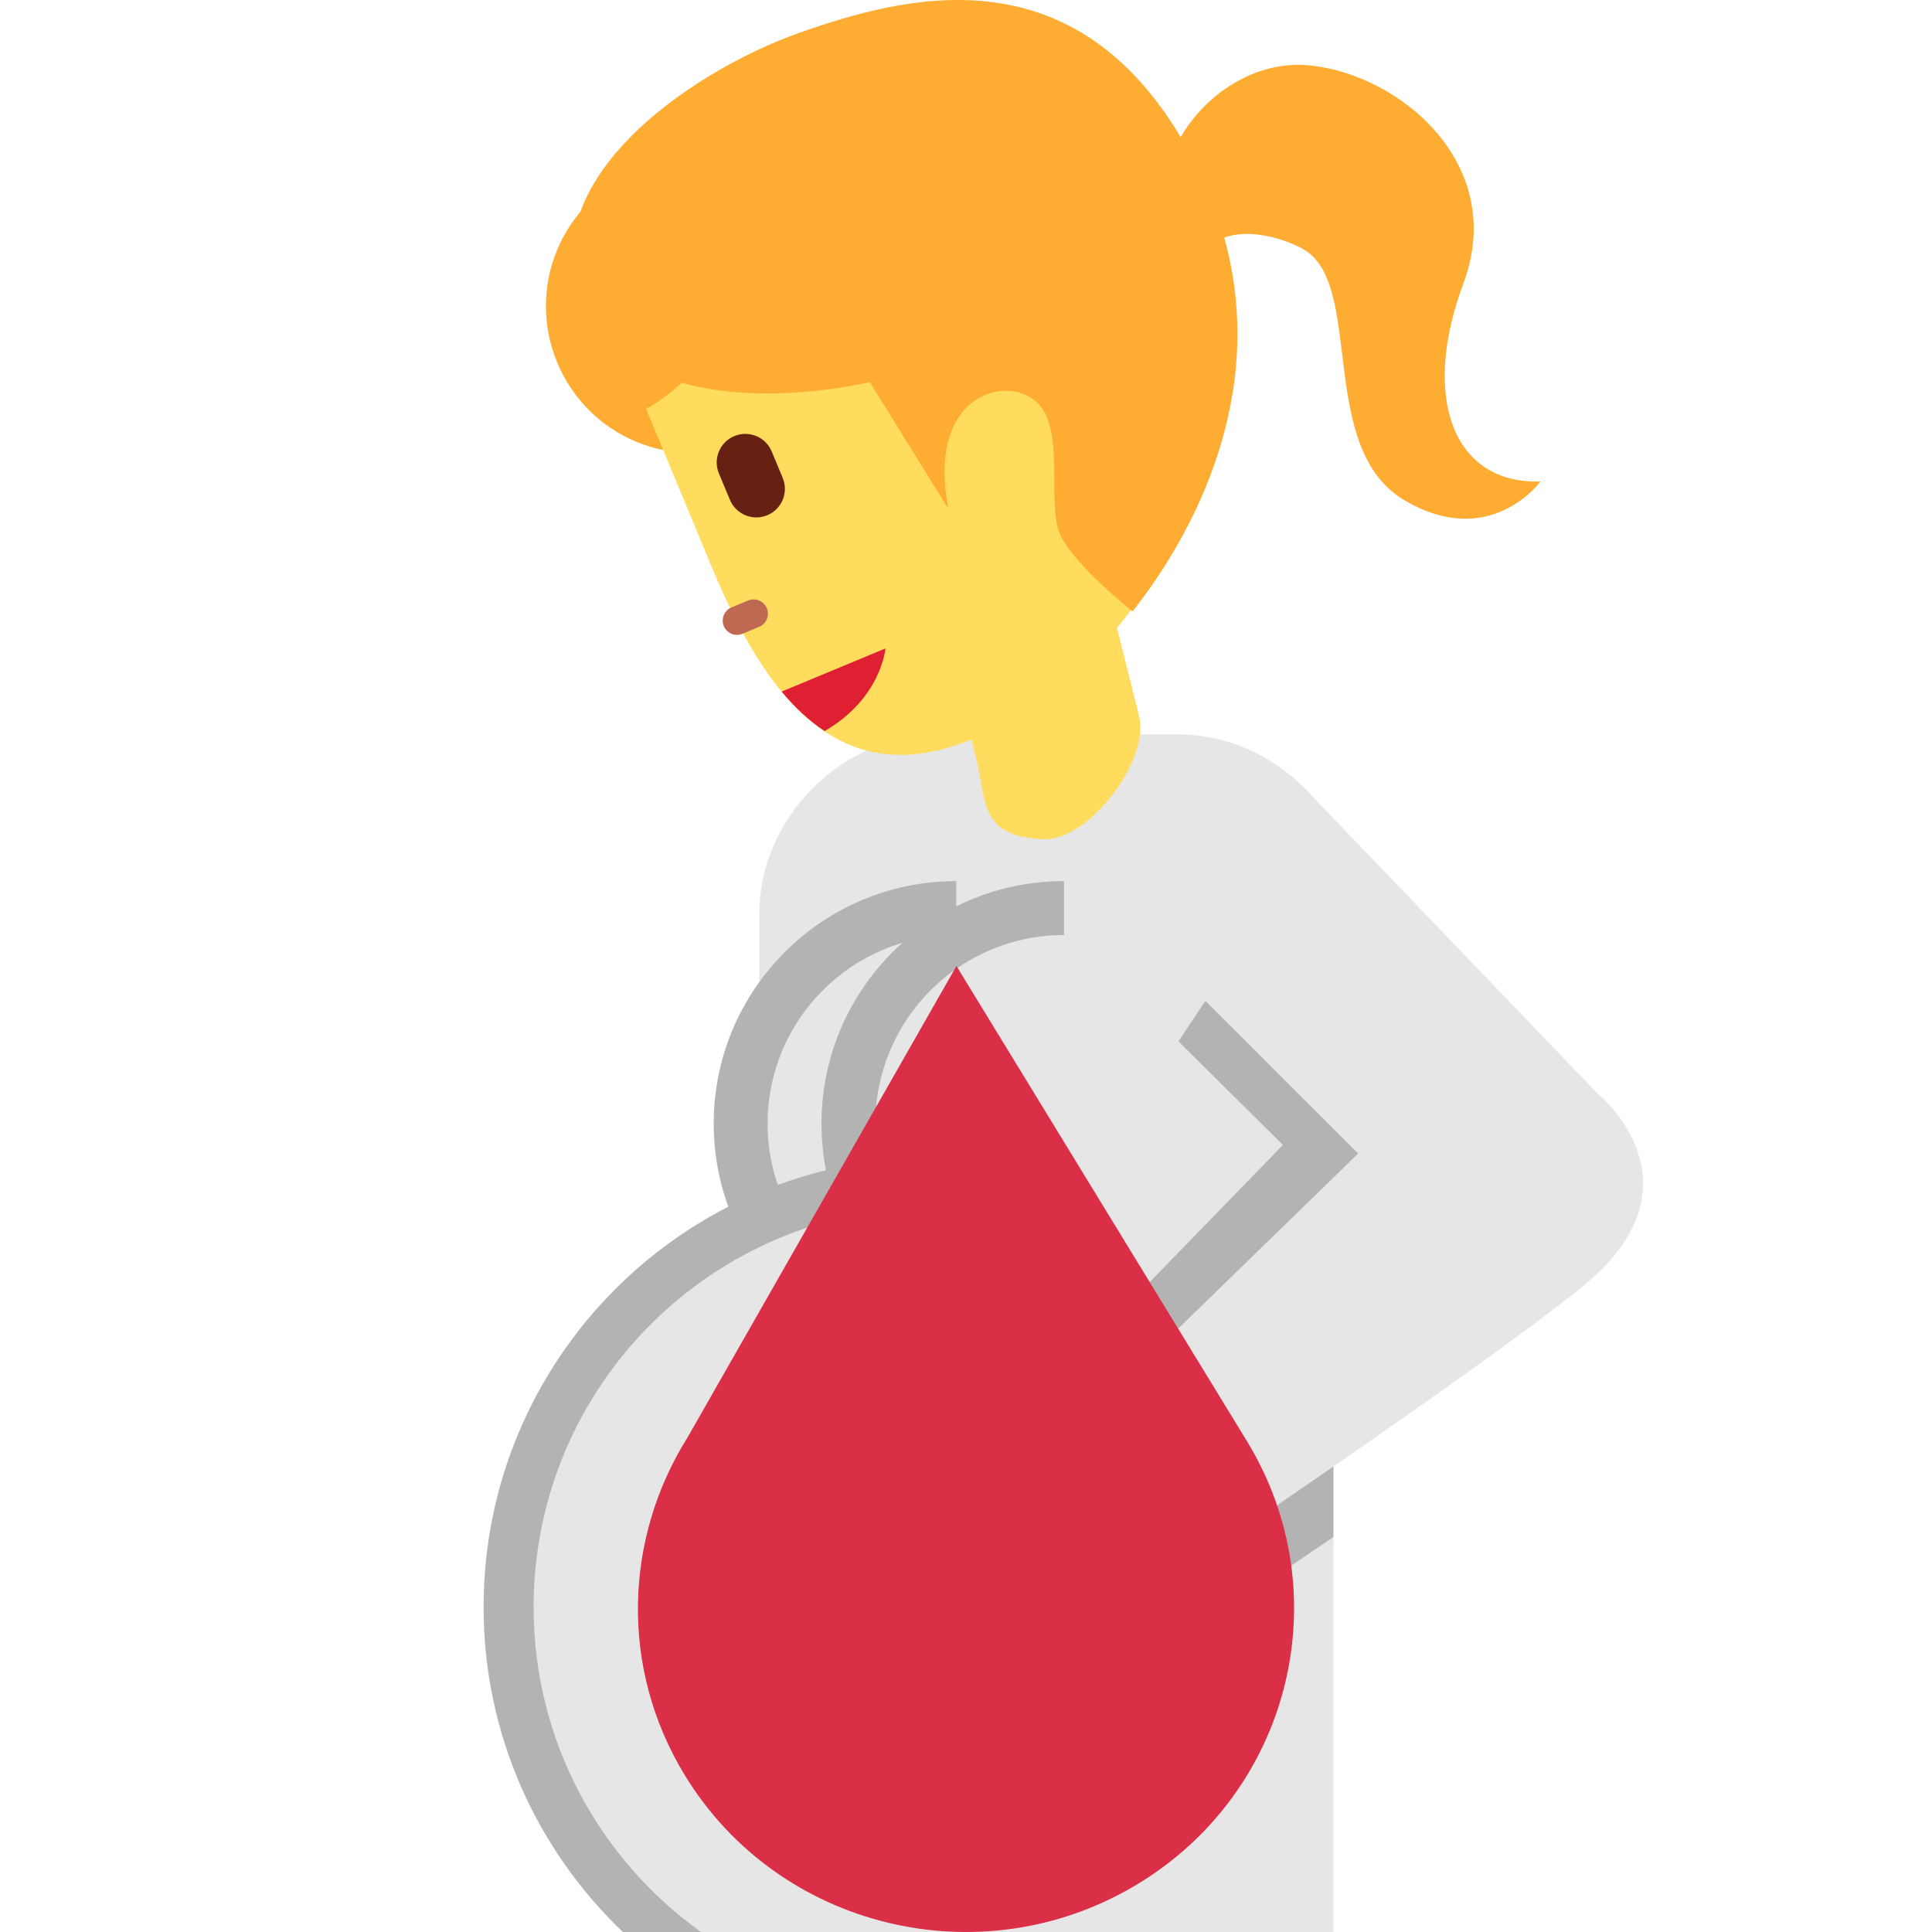
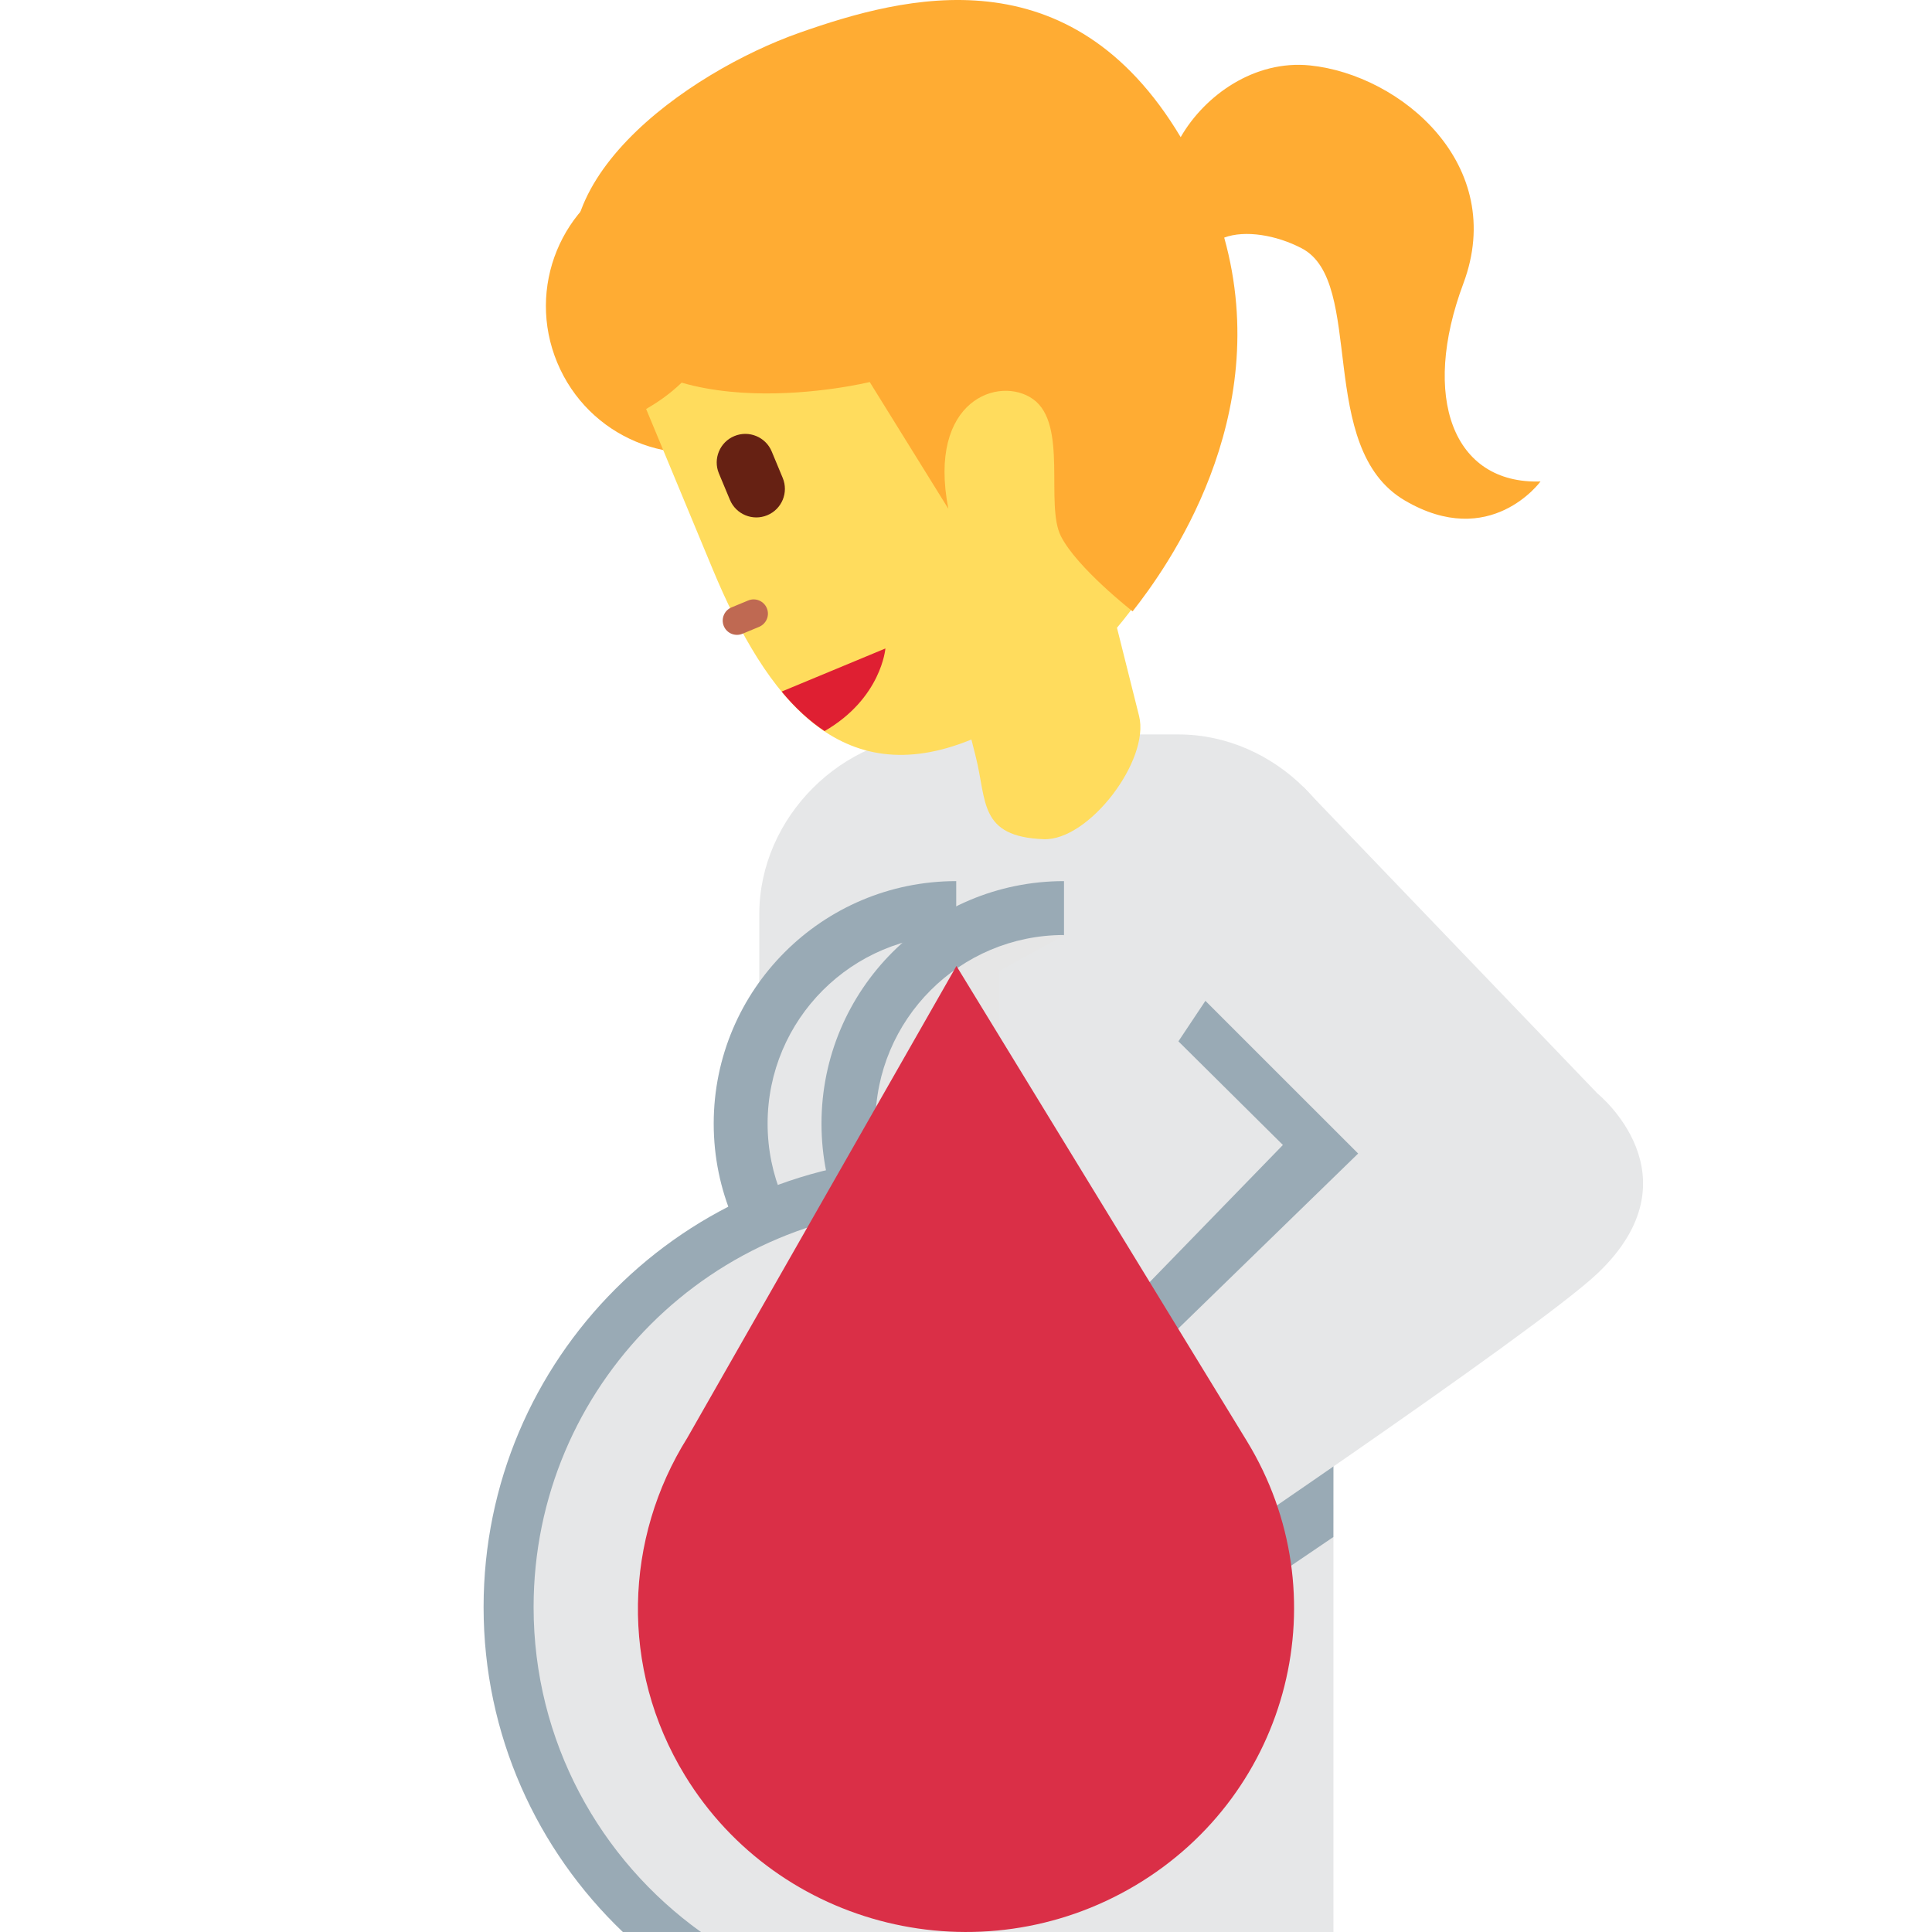
<svg xmlns="http://www.w3.org/2000/svg" width="1000" height="1000" viewBox="0 0 1000 1000" version="1.1" id="svg8">
  <defs id="defs2" />
  <g id="layer1" transform="translate(0,-32.41667)">
-     <path style="fill:#e6e6e6;stroke-width:27.894" d="m 609.944,412.555 h -123.961 c -50.014,0 -92.971,42.985 -92.971,92.971 V 1032.417 H 690.195 V 782.598 L 702.943,733.727 V 505.526 c 0,-50.014 -42.985,-92.971 -92.999,-92.971 z" id="path1129" />
-     <path style="fill:#b3b3b3;stroke-width:27.894" d="m 494.937,488.483 c -69.317,0 -125.523,56.206 -125.523,125.523 0,69.317 56.206,125.523 125.523,125.523 z" id="path1131" />
-     <path style="fill:#e6e6e6;stroke-width:27.894" d="m 494.937,516.377 c -53.919,0 -97.629,43.71 -97.629,97.629 0,53.919 43.71,97.629 97.629,97.629 z" id="path1133" />
-     <path style="fill:#b3b3b3;stroke-width:27.894" d="m 550.725,488.483 c -69.317,0 -125.523,56.206 -125.523,125.523 0,69.317 56.206,125.523 125.523,125.523 z" id="path1135" />
+     <path style="fill:#e6e7e8;stroke-width:27.894;fill-opacity:1" d="m 609.944,412.555 h -123.961 c -50.014,0 -92.971,42.985 -92.971,92.971 V 1032.417 H 690.195 V 782.598 L 702.943,733.727 V 505.526 c 0,-50.014 -42.985,-92.971 -92.999,-92.971 z" id="path1129" />
+     <path style="fill:#99aab5;stroke-width:1;font-variant-east_asian:normal;opacity:1;vector-effect:none;fill-opacity:1;stroke-linecap:butt;stroke-linejoin:miter;stroke-miterlimit:4;stroke-dasharray:none;stroke-dashoffset:0;stroke-opacity:1" d="m 494.937,488.483 c -69.317,0 -125.523,56.206 -125.523,125.523 0,69.317 56.206,125.523 125.523,125.523 z" id="path1131" />
+     <path style="fill:#e6e7e8;stroke-width:27.894;fill-opacity:1" d="m 494.937,516.377 c -53.919,0 -97.629,43.71 -97.629,97.629 0,53.919 43.71,97.629 97.629,97.629 z" id="path1133" />
+     <path style="fill:#99aab5;stroke-width:1;font-variant-east_asian:normal;opacity:1;vector-effect:none;fill-opacity:1;stroke-linecap:butt;stroke-linejoin:miter;stroke-miterlimit:4;stroke-dasharray:none;stroke-dashoffset:0;stroke-opacity:1" d="m 550.725,488.483 c -69.317,0 -125.523,56.206 -125.523,125.523 0,69.317 56.206,125.523 125.523,125.523 z" id="path1135" />
    <path style="fill:#e6e6e6;stroke-width:27.894" d="m 550.725,516.377 c -53.919,0 -97.629,43.71 -97.629,97.629 0,53.919 43.71,97.629 97.629,97.629 z" id="path1137" />
-     <path style="fill:#b3b3b3;stroke-width:27.894" d="M 322.384,1032.417 H 521.938 V 634.927 c -12.636,-2.12 -25.551,-3.487 -38.801,-3.487 -128.592,0 -232.832,104.24 -232.832,232.832 0,66.165 27.727,125.746 72.078,168.145 z" id="path1139" />
-     <path style="fill:#e6e6e6;stroke-width:27.894" d="m 516.973,535.094 v 125.272 c -11.046,-1.841 -22.287,-3.04 -33.835,-3.04 -114.31,0 -206.946,92.636 -206.946,206.946 0,69.345 34.254,130.6 86.611,168.145 H 661.157 V 455.931 Z" id="path1141" />
-     <path style="fill:#b3b3b3;stroke-width:27.894" d="M 674.519,474.536 809.805,617.186 690.195,743.016 690.139,827.981 580.237,902.57 506.569,787.116 664.031,625.052 609.944,571.412 Z" id="path1143" />
-     <path style="fill:#e6e6e6;stroke-width:27.894" d="M 674.519,439.668 826.932,598.497 c 0,0 52.915,42.622 0,92.971 C 795.16,721.677 596.081,855.764 596.081,855.764 L 534.1,793.783 702.971,629.487 609.972,536.516 Z" id="path1145" />
+     <path style="fill:#99aab5;stroke-width:1;font-variant-east_asian:normal;opacity:1;vector-effect:none;fill-opacity:1;stroke-linecap:butt;stroke-linejoin:miter;stroke-miterlimit:4;stroke-dasharray:none;stroke-dashoffset:0;stroke-opacity:1" d="M 322.384,1032.417 H 521.938 V 634.927 c -12.636,-2.12 -25.551,-3.487 -38.801,-3.487 -128.592,0 -232.832,104.24 -232.832,232.832 0,66.165 27.727,125.746 72.078,168.145 z" id="path1139" />
+     <path style="fill:#e6e7e8;stroke-width:27.894;fill-opacity:1" d="m 516.973,535.094 v 125.272 c -11.046,-1.841 -22.287,-3.04 -33.835,-3.04 -114.31,0 -206.946,92.636 -206.946,206.946 0,69.345 34.254,130.6 86.611,168.145 H 661.157 V 455.931 Z" id="path1141" />
+     <path style="fill:#99aab5;stroke-width:1;font-variant-east_asian:normal;opacity:1;vector-effect:none;fill-opacity:1;stroke-linecap:butt;stroke-linejoin:miter;stroke-miterlimit:4;stroke-dasharray:none;stroke-dashoffset:0;stroke-opacity:1" d="M 674.519,474.536 809.805,617.186 690.195,743.016 690.139,827.981 580.237,902.57 506.569,787.116 664.031,625.052 609.944,571.412 Z" id="path1143" />
+     <path style="fill:#e6e7e8;stroke-width:27.894;fill-opacity:1" d="M 674.519,439.668 826.932,598.497 c 0,0 52.915,42.622 0,92.971 C 795.16,721.677 596.081,855.764 596.081,855.764 L 534.1,793.783 702.971,629.487 609.972,536.516 Z" id="path1145" />
    <path style="fill:#f9ca55;stroke-width:27.894" d="m 559.958,796.21 c -31.353,-14.923 -61.088,-12.859 -89.847,3.961 -13.752,8.061 -19.358,23.124 1.702,28.117 21.144,4.937 88.145,-32.078 88.145,-32.078 z" id="path1147" />
    <path style="fill:#ffdc5d;stroke-width:27.894" d="m 602.189,849.683 c 3.877,49.233 -62.092,95.23 -112.134,89.233 -35.76,-4.296 -66.89,-100.642 -24.463,-113.055 37.824,-11.046 48.285,-45.411 93.166,-32.58 35.649,10.209 42.008,37.49 43.431,56.402 z" id="path1149" />
    <path style="fill:#ef9645;stroke-width:27.894" d="m 569.107,868.734 -5.914,-12.301 c 0,0 -21.506,31.994 -51.409,44.352 -22.678,9.261 -41.785,10.181 -51.799,8.536 4.296,8.173 4.379,9.568 10.014,14.784 31.158,1.088 80.948,-15.621 99.108,-55.37 z m -61.841,-1.088 c 27.615,-18.912 35.676,-36.987 35.676,-36.987 l -9.01,-11.409 c 0,0 -31.939,49.54 -88.619,47.001 0.418,6.918 -0.139,8.257 1.897,15.342 7.615,0.251 37.629,1.395 60.056,-13.947 z" id="path1151" />
    <path style="fill:#ffac33;stroke-width:27.894" d="m 427.238,162.374 c 16.067,38.633 -2.008,82.817 -40.335,98.745 -38.354,15.928 -82.455,-2.399 -98.494,-41.06 -16.039,-38.605 2.008,-82.817 40.391,-98.745 38.354,-15.928 82.455,2.427 98.438,41.06 z" id="path1153" />
    <path style="fill:#ffdc5d;stroke-width:27.894" d="m 578.145,357.353 c 33.557,-40.028 53.584,-91.186 36.374,-132.525 L 586.067,156.293 c -153.808,57.908 -217.099,-21.562 -217.099,-21.562 0,0 30.126,72.469 -34.533,109.373 l 34.393,82.79 c 28.117,67.615 66.444,116.039 133.975,88.285 l 2.287,9.093 c 5.746,22.789 1.534,41.227 35.091,42.511 23.459,0.893 55.147,-41.004 49.4,-63.794 z" id="path1155" />
    <path style="fill:#ffac33;stroke-width:27.894" d="M 757.42,179.194 C 780.405,117.771 725.091,71.077 678.005,66.279 649.442,63.378 623.668,81.593 611.116,103.406 553.905,7.618 468.326,30.184 413.877,49.347 356.192,69.654 270.39,129.375 304.058,193.559 c 33.668,64.212 146.109,36.597 146.109,36.597 l 40.697,65.607 c -10.99,-56.458 26.499,-69.066 43.822,-56.764 18.243,12.971 6.137,54.561 14.449,70.962 8.312,16.402 37.099,38.884 37.099,38.884 17.685,-22.483 73.501,-99.805 47.42,-193.445 10.795,-4.045 27.001,-1.311 40.084,5.523 33.25,17.266 7.057,103.292 53.306,130.488 44.324,26.081 70.321,-9.791 70.321,-9.791 -45.411,1.506 -61.897,-43.71 -39.944,-102.427 z" id="path1157" />
    <path style="fill:#bf6952;stroke-width:27.894" d="m 392.901,356.879 -8.591,3.57 c -3.766,1.562 -8.089,-0.167 -9.679,-3.989 -1.534,-3.766 0.223,-8.089 3.989,-9.651 l 8.619,-3.57 c 3.794,-1.59 8.117,0.223 9.679,3.989 1.562,3.766 -0.251,8.061 -4.017,9.651 z" id="path1159" />
    <path style="fill:#662113;stroke-width:27.894" d="m 397.113,299.11 c -7.531,3.124 -16.179,-0.474 -19.303,-7.978 l -5.718,-13.696 c -3.124,-7.503 0.474,-16.206 8.006,-19.303 7.559,-3.152 16.234,0.474 19.331,7.95 l 5.69,13.668 c 3.152,7.559 -0.418,16.234 -8.006,19.358 z" id="path1161" />
    <path style="fill:#df1f32;stroke-width:27.894" d="m 404.588,390.38 c 6.778,8.229 14.198,15.091 22.204,20.446 29.428,-16.987 31.492,-42.762 31.492,-42.762 l -52.301,21.729 z" id="path1163" />
    <path id="path1317" d="M 645.392,778.329 495.055,532.417 355.747,776.648 c -32.438,51.754 -35.269,119.049 -1.194,174.784 48.436,79.223 152.799,104.658 233.129,56.87 C 667.981,960.529 693.828,857.611 645.392,778.329 Z" style="fill:#da2f47;stroke-width:14.745" />
  </g>
</svg>
